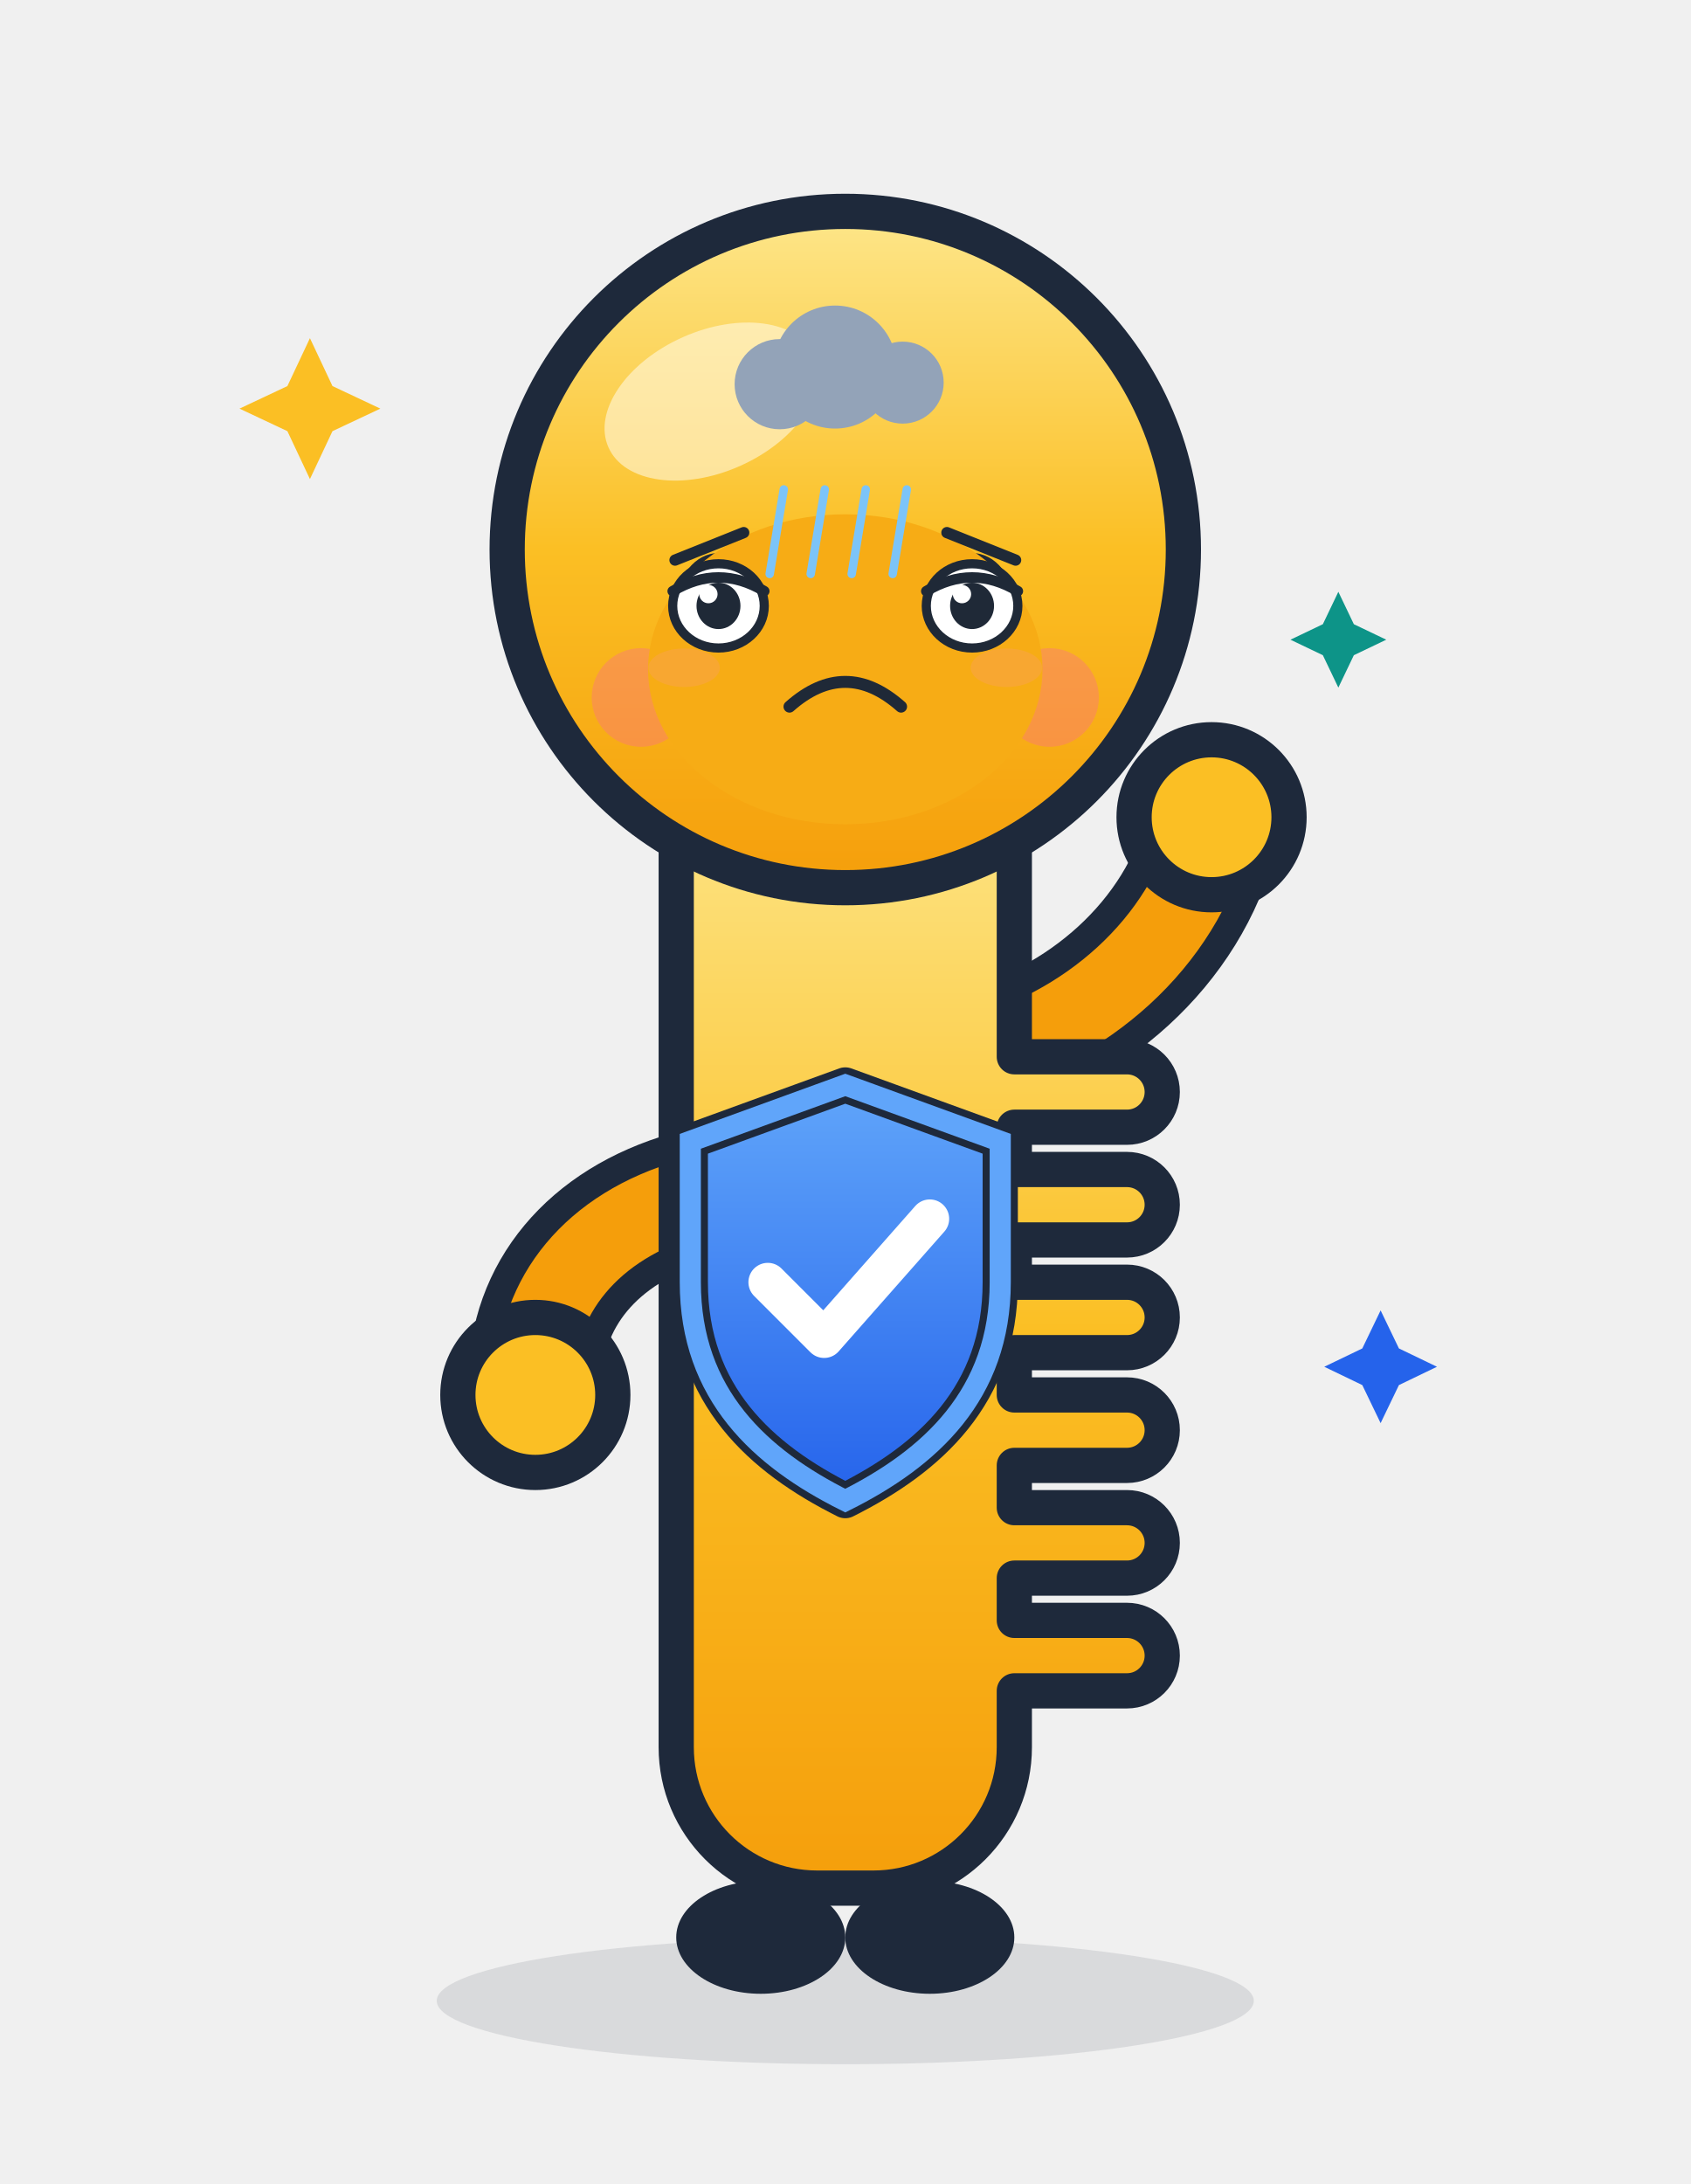
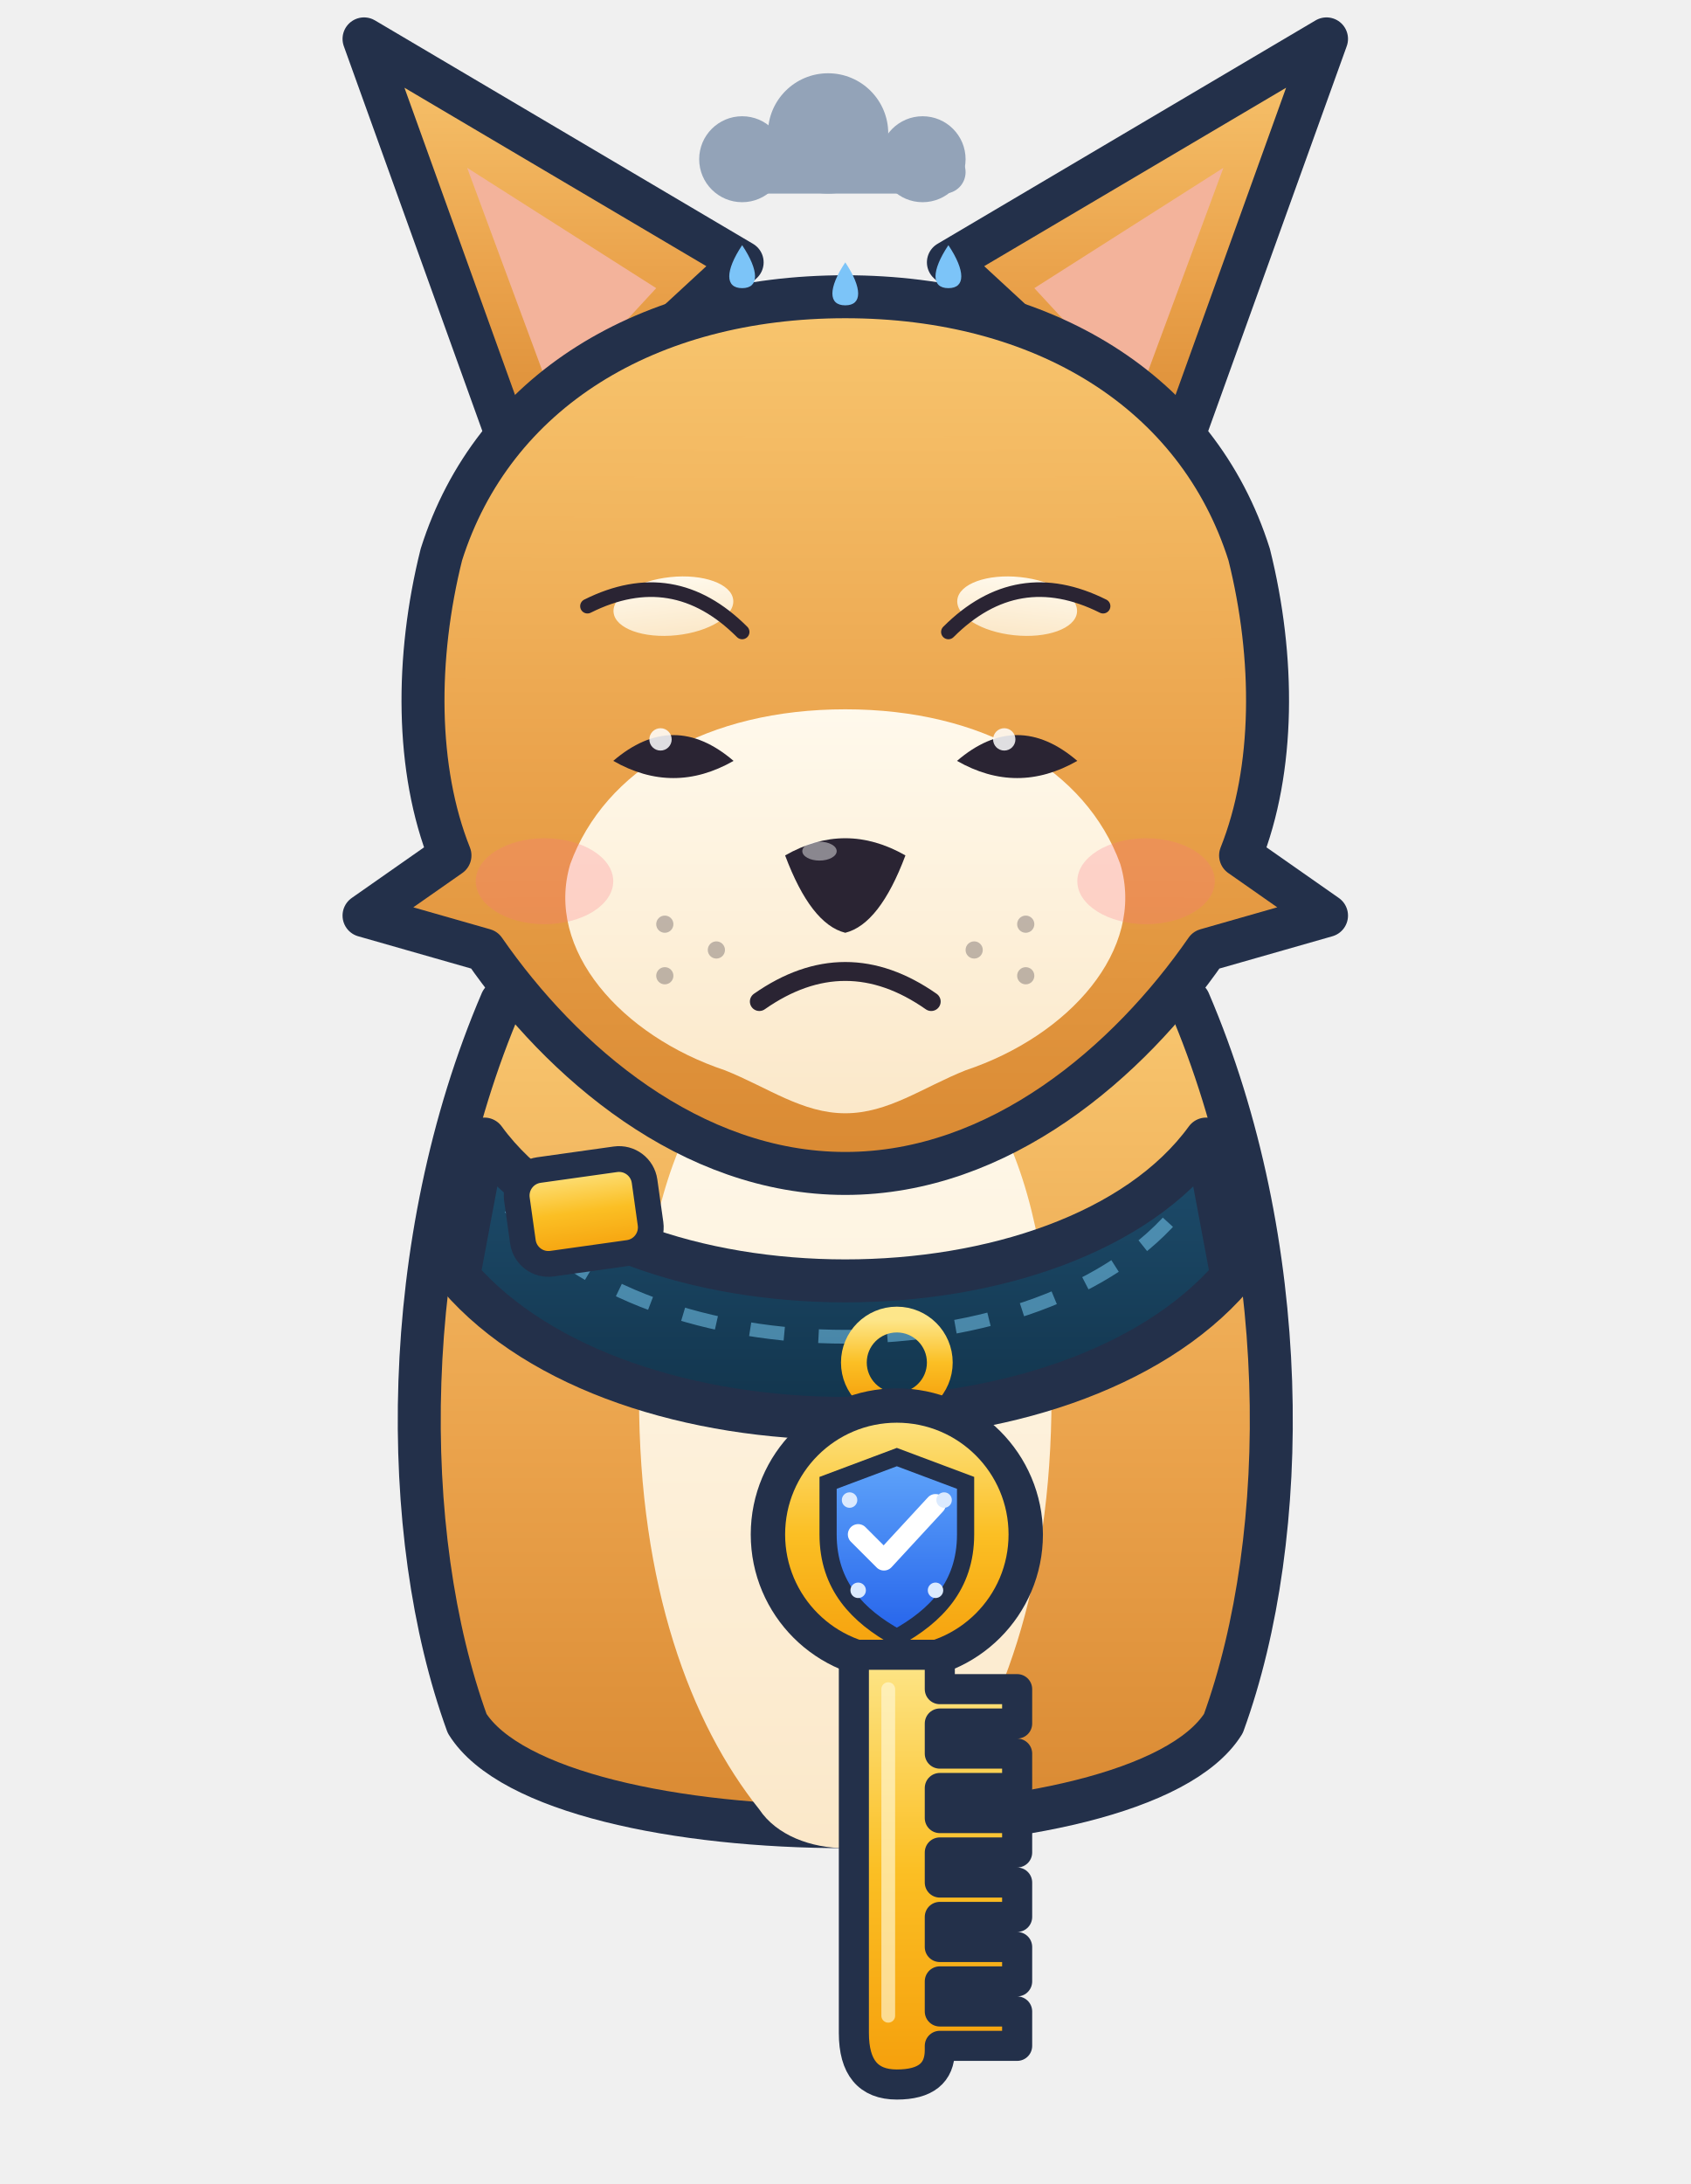
<svg xmlns="http://www.w3.org/2000/svg" viewBox="0 0 240 310" width="240" height="310" role="img" aria-label="钥匙小卫 Kee · 沮丧 Depressed">
-   <style>
- .ex-motion { animation: ex-slump 4.2s ease-in-out infinite; transform-box: fill-box; transform-origin: 50% 50%; }
+   <style>.ex-motion { animation: ex-bob 3.2s ease-in-out infinite; transform-box: fill-box; transform-origin: 50% 50%; }
.ex-anim-tear { animation: ex-tear 1.8s ease-in infinite; transform-box: fill-box; transform-origin: center; }
.ex-anim-sweat { animation: ex-tear 1.5s ease-in infinite; transform-box: fill-box; transform-origin: center; }
.ex-anim-heart { animation: ex-heart 2.2s ease-out infinite; transform-box: fill-box; transform-origin: center; }
.ex-anim-spark { animation: ex-spark 1.9s ease-in-out infinite; transform-box: fill-box; transform-origin: center; }
.ex-anim-rain { animation: ex-rain 1.4s linear infinite; transform-box: fill-box; transform-origin: center; }
.ex-anim-confetti { animation: ex-confetti 2.4s linear infinite; transform-box: fill-box; transform-origin: center; }
.ex-anim-pulse { animation: ex-pulse 1.6s ease-in-out infinite; transform-box: fill-box; transform-origin: center; }
.ex-anim-knock { animation: ex-knock 0.55s ease-in-out infinite; transform-box: fill-box; transform-origin: center; }
.ex-anim-knockline { animation: ex-knockline 0.55s ease-out infinite; transform-box: fill-box; transform-origin: center; }
.ex-anim-palm { animation: ex-palm 0.9s ease-in-out infinite; transform-box: fill-box; transform-origin: center; }
.ex-anim-steam { animation: ex-steam 1.8s ease-out infinite; transform-box: fill-box; transform-origin: center; }
.ex-anim-shock { animation: ex-shock 0.5s ease-in-out infinite; transform-box: fill-box; transform-origin: center; }
.ex-anim-please { animation: ex-please 1.4s ease-in-out infinite; transform-box: fill-box; transform-origin: center; }
.ex-anim-drift { animation: ex-drift 4.5s ease-in-out infinite; transform-box: fill-box; transform-origin: center; }
- @keyframes ex-slump { 0%,100% { transform: translateY(0); } 50% { transform: translateY(2.08px); } }
+ @keyframes ex-bob { 0%,100% { transform: translateY(0); } 50% { transform: translateY(-2.08px); } }
@keyframes ex-tear { 0% { transform: translateY(0); opacity: 0; } 18% { opacity: 1; } 100% { transform: translateY(8px); opacity: 0; } }
@keyframes ex-heart { 0% { transform: translateY(0) scale(.65); opacity: 0; } 20% { opacity: 1; } 100% { transform: translateY(-11.7px) scale(1.15); opacity: 0; } }
@keyframes ex-spark { 0%,100% { transform: scale(.6) rotate(0deg); opacity: .3; } 50% { transform: scale(1.15) rotate(25deg); opacity: 1; } }
@keyframes ex-rain { 0% { transform: translateY(0); opacity: 0; } 20% { opacity: 1; } 100% { transform: translateY(8px); opacity: 0; } }
@keyframes ex-confetti { 0% { transform: translateY(-4px) rotate(0deg); opacity: 1; } 100% { transform: translateY(14px) rotate(200deg); opacity: 0; } }
@keyframes ex-pulse { 0%,100% { transform: scale(1); opacity: .35; } 50% { transform: scale(1.18); opacity: .7; } }
@keyframes ex-knock { 0%,100% { transform: translateX(3px); } 35% { transform: translateX(0); } }
@keyframes ex-knockline { 0%,100% { transform: scaleX(.6); opacity: .35; } 35% { transform: scaleX(1); opacity: 1; } }
@keyframes ex-palm { 0%,100% { transform: translateY(0) rotate(0deg); } 50% { transform: translateY(-1px) rotate(-4deg); } }
@keyframes ex-steam { 0% { transform: translateY(0); opacity: .7; } 100% { transform: translateY(-7px); opacity: 0; } }
@keyframes ex-shock { 0%,100% { transform: scaleX(.7); opacity: .4; } 50% { transform: scaleX(1.25); opacity: 1; } }
@keyframes ex-please { 0%,100% { transform: translateY(0); } 50% { transform: translateY(-1.5px); } }
@keyframes ex-drift { 0%,100% { transform: translateY(0); } 50% { transform: translateY(-1.5px); } }
@media (prefers-reduced-motion: reduce) {
  .ex-motion, [class*="ex-anim-"] { animation: none !important; }
- }
- </style>
+ }</style>
  <g class="ex-motion ex-depressed">
-     <g class="ex-base">
+     <g transform="translate(120 108) scale(1.22) translate(-120 -100)">
      <defs>
+         <linearGradient id="keeFur" x1="0" y1="0" x2="0" y2="1">
+           <stop offset="0" stop-color="#F8C66F" />
+           <stop offset=".55" stop-color="#EAA24B" />
+           <stop offset="1" stop-color="#D98932" />
+         </linearGradient>
+         <linearGradient id="keeFace" gradientUnits="userSpaceOnUse" x1="0" y1="46" x2="0" y2="148">
+           <stop offset="0" stop-color="#F8C66F" />
+           <stop offset=".55" stop-color="#EAA24B" />
+           <stop offset="1" stop-color="#D98932" />
+         </linearGradient>
+         <linearGradient id="keeCream" x1="0" y1="0" x2="0" y2="1">
+           <stop offset="0" stop-color="#FFF9EC" />
+           <stop offset="1" stop-color="#FBE8C9" />
+         </linearGradient>
        <linearGradient id="keeGold" x1="0" y1="0" x2="0" y2="1">
          <stop offset="0" stop-color="#FDE68A" />
          <stop offset=".5" stop-color="#FBBF24" />
          <stop offset="1" stop-color="#F59E0B" />
        </linearGradient>
        <linearGradient id="keeShield" x1="0" y1="0" x2="0" y2="1">
          <stop offset="0" stop-color="#60A5FA" />
          <stop offset="1" stop-color="#2563EB" />
        </linearGradient>
+         <linearGradient id="keeCollar" x1="0" y1="0" x2="0" y2="1">
+           <stop offset="0" stop-color="#1E4E6E" />
+           <stop offset="1" stop-color="#12344C" />
+         </linearGradient>
      </defs>
-       <ellipse cx="120" cy="284" rx="58" ry="9" fill="#0F172A" opacity=".10" />
-       <g>
-         <ellipse cx="108" cy="275" rx="12" ry="8" fill="#1E293B" />
-         <ellipse cx="132" cy="275" rx="12" ry="8" fill="#1E293B" />
+       <g class="ex-base">
+         <path d="M80 128 C68 156 68 190 76 212 C86 228 154 228 164 212 C172 190 172 156 160 128 Z" fill="url(#keeFur)" stroke="#23304A" stroke-width="5" stroke-linejoin="round" />
+         <path d="M120 130 C104 130 96 148 96 174 C96 196 102 212 110 222 C114 228 126 228 130 222 C138 212 144 196 144 174 C144 148 136 130 120 130 Z" fill="url(#keeCream)" />
+         <path d="M78 144 C94 166 146 166 162 144 L165 160 C146 182 94 182 75 160 Z" fill="url(#keeCollar)" stroke="#23304A" stroke-width="5" stroke-linejoin="round" />
+         <path d="M81 152 C97 172 143 172 159 152" fill="none" stroke="#7DD3FC" stroke-width="1.6" stroke-dasharray="4 4" opacity=".5" />
+         <rect x="82" y="147" width="15" height="11" rx="3" fill="url(#keeGold)" stroke="#23304A" stroke-width="3" transform="rotate(-8 89 152)" />
+         <circle cx="126" cy="170" r="5" fill="none" stroke="url(#keeGold)" stroke-width="3" />
        <g>
-           <path d="M138 150 C154 146 168 134 172 118" fill="none" stroke="#1E293B" stroke-width="19" stroke-linecap="round" />
-           <path d="M138 150 C154 146 168 134 172 118" fill="none" stroke="#F59E0B" stroke-width="11" stroke-linecap="round" />
-           <circle cx="172" cy="116" r="11" fill="#FBBF24" stroke="#1E293B" stroke-width="5" />
+           <circle cx="126" cy="190" r="15" fill="url(#keeGold)" stroke="#23304A" stroke-width="4" />
+           <path d="M126 181 L134 184 V190 C134 196 130.5 199.5 126 202 C121.5 199.5 118 196 118 190 V184 Z" fill="url(#keeShield)" stroke="#23304A" stroke-width="2" />
+           <path d="M121.5 190 L124.5 193 L130.5 186.5" fill="none" stroke="#FFFFFF" stroke-width="2.4" stroke-linecap="round" stroke-linejoin="round" />
+           <circle cx="120.5" cy="186" r=".9" fill="#DBEAFE" />
+           <circle cx="131.5" cy="186" r=".9" fill="#DBEAFE" />
+           <circle cx="121.5" cy="196.5" r=".9" fill="#DBEAFE" />
+           <circle cx="130.5" cy="196.5" r=".9" fill="#DBEAFE" />
+           <path d="M121 204 L121 248 Q121 254 126 254 Q131 254 131 250                  L131 249.5 L140 249.5 L140 245.5 L131 245.5                  L131 242 L140 242 L140 238 L131 238                  L131 234.5 L140 234.5 L140 230.5 L131 230.5                  L131 227 L140 227 L140 223 L131 223                  L131 219.5 L140 219.5 L140 215.5 L131 215.5                  L131 212 L140 212 L140 208 L131 208                  L131 204 Z" fill="url(#keeGold)" stroke="#23304A" stroke-width="3.5" stroke-linejoin="round" />
+           <path d="M125 208 V246" stroke="#FFF7D6" stroke-width="1.6" stroke-linecap="round" opacity=".65" />
        </g>
-         <path d="M98 170 C84 174 76 184 76 196" fill="none" stroke="#1E293B" stroke-width="19" stroke-linecap="round" />
-         <path d="M98 170 C84 174 76 184 76 196" fill="none" stroke="#F59E0B" stroke-width="11" stroke-linecap="round" />
-         <circle cx="76" cy="198" r="11" fill="#FBBF24" stroke="#1E293B" stroke-width="5" />
-         <path d="M96 110 H144 V150 h16 a5 5 0 0 1 0 10 h-16 V166 h16 a5 5 0 0 1 0 10 h-16 V182 h16 a5 5 0 0 1 0 10 h-16 V198 h16 a5 5 0 0 1 0 10 h-16 V214 h16 a5 5 0 0 1 0 10 h-16 V230 h16 a5 5 0 0 1 0 10 h-16 V248 a20 20 0 0 1 -20 20 H116 a20 20 0 0 1 -20 -20 Z" fill="url(#keeGold)" stroke="#1E293B" stroke-width="5" stroke-linejoin="round" />
-         <path d="M120 154 L142 162 V182 C142 198 132 207 120 213 C108 207 98 198 98 182 V162 Z" fill="url(#keeShield)" stroke="#1E293B" stroke-width="5" stroke-linejoin="round" />
-         <path d="M109 182 l8 8 l15 -17" fill="none" stroke="#FFFFFF" stroke-width="5.5" stroke-linecap="round" stroke-linejoin="round" />
-         <g transform="translate(120 182)">
-           <path d="M0 -28 L22 -20 V0 C22 16 12 25 0 31 C-12 25 -22 16 -22 0 V-20 Z" fill="none" stroke="#60A5FA" stroke-width="3">
-         
-         
-       </path>
+         <path d="M82 66 L64 16 L108 42 Z" fill="url(#keeFur)" stroke="#23304A" stroke-width="5" stroke-linejoin="round" />
+         <path d="M158 66 L176 16 L132 42 Z" fill="url(#keeFur)" stroke="#23304A" stroke-width="5" stroke-linejoin="round" />
+         <path d="M86 58 L76 31 L98 45 Z" fill="#F3B39B" />
+         <path d="M154 58 L164 31 L142 45 Z" fill="#F3B39B" />
+         <path d="M120 46 C97 46 79 57 73 76 C70 88 70 101 74 111 L64 118 L78 122 C87 135 102 148 120 148 C138 148 153 135 162 122 L176 118 L166 111 C170 101 170 88 167 76 C161 57 143 46 120 46 Z" fill="url(#keeFur)" stroke="#23304A" stroke-width="5" stroke-linejoin="round" />
+       </g>
+       <g class="ex-face">
+         <ellipse cx="120" cy="98" rx="45" ry="37" fill="url(#keeFace)" />
+         <path d="M120 94 C104 94 92 101 88 112 C85 122 94 132 106 136 C111 138 115 141 120 141 C125 141 129 138 134 136 C146 132 155 122 152 112 C148 101 136 94 120 94 Z" fill="url(#keeCream)" />
+         <ellipse cx="100" cy="82" rx="7" ry="3.4" fill="url(#keeCream)" transform="rotate(-6 100 82)" />
+         <ellipse cx="140" cy="82" rx="7" ry="3.4" fill="url(#keeCream)" transform="rotate(6 140 82)" />
+         <path d="M90 82 Q100 77 108 85" fill="none" stroke="#2A2433" stroke-width="1.7" stroke-linecap="round" />
+         <path d="M150 82 Q140 77 132 85" fill="none" stroke="#2A2433" stroke-width="1.7" stroke-linecap="round" />
+         <path d="M93 100 Q100 94 107 100 Q100 104 93 100 Z" fill="#2A2433" />
+         <circle cx="98.5" cy="97.5" r="1.3" fill="#FFFFFF" opacity=".85" />
+         <path d="M133 100 Q140 94 147 100 Q140 104 133 100 Z" fill="#2A2433" />
+         <circle cx="138.5" cy="97.5" r="1.3" fill="#FFFFFF" opacity=".85" />
+         <path d="M110 128 Q120 121 130 128" fill="none" stroke="#2A2433" stroke-width="2.2" stroke-linecap="round" />
+         <path d="M113 111 Q120 107 127 111 Q124 119 120 120 Q116 119 113 111 Z" fill="#2A2433" />
+         <ellipse cx="117" cy="110.5" rx="2" ry="1.1" fill="#FFFFFF" opacity=".45" />
+         <g fill="#2A2433" opacity=".3">
+           <circle cx="99" cy="119" r="1" />
+           <circle cx="105" cy="122" r="1" />
+           <circle cx="99" cy="125" r="1" />
+           <circle cx="141" cy="119" r="1" />
+           <circle cx="135" cy="122" r="1" />
+           <circle cx="141" cy="125" r="1" />
        </g>
-         <circle cx="120" cy="78" r="48" fill="url(#keeGold)" stroke="#1E293B" stroke-width="5" />
-         <ellipse cx="101" cy="57" rx="16" ry="10" fill="#FFFBEB" opacity=".55" transform="rotate(-24 101 57)" />
-         <ellipse cx="102" cy="86" rx="6" ry="7.5" fill="#1F2937">
-       
-     </ellipse>
-         <ellipse cx="138" cy="86" rx="6" ry="7.5" fill="#1F2937">
-       
-     </ellipse>
-         <circle cx="104" cy="83" r="2.2" fill="#FFFFFF" />
-         <circle cx="140" cy="83" r="2.2" fill="#FFFFFF" />
-         <circle cx="91" cy="99" r="7" fill="#FB7185" opacity=".4" />
-         <circle cx="149" cy="99" r="7" fill="#FB7185" opacity=".4" />
-         <path d="M108 97 q12 14 24 0" fill="none" stroke="#1F2937" stroke-width="4.5" stroke-linecap="round" />
-       </g>
-       <path d="M44 48 l3.2 6.8 6.8 3.2 -6.8 3.2 -3.2 6.8 -3.2 -6.8 -6.8 -3.2 6.8 -3.2 z" fill="#FBBF24">
-     
-   </path>
-       <path d="M196 186 l2.6 5.4 5.4 2.6 -5.4 2.6 -2.6 5.4 -2.6 -5.4 -5.4 -2.6 5.4 -2.6 z" fill="#2563EB">
-     
-   </path>
-       <path d="M190 84 l2.2 4.6 4.6 2.2 -4.6 2.2 -2.2 4.6 -2.2 -4.6 -4.6 -2.2 4.6 -2.2 z" fill="#0D9488">
-     
-   </path>
-     </g>
-     <g class="ex-face">
-       <ellipse cx="120" cy="95" rx="28" ry="22" fill="#F7AC15" />
-       <path d="M 95.83,79.5 L 105.58,75.6" stroke="#1F2937" stroke-width="1.6" stroke-linecap="round" />
-       <path d="M 144.18,79.5 L 134.43,75.6" stroke="#1F2937" stroke-width="1.6" stroke-linecap="round" />
-       <ellipse cx="102" cy="86" rx="6.5" ry="5.98" fill="#FFFFFF" stroke="#1F2937" stroke-width="1.3" />
-       <ellipse cx="102" cy="86" rx="3.12" ry="3.29" fill="#1F2937" />
-       <circle cx="100.57" cy="84.33" r="1.3" fill="#FFFFFF" />
-       <path d="M 95.5,83.91 Q 102,80.02 108.5,83.91" fill="none" stroke="#1F2937" stroke-width="1.49" stroke-linecap="round" />
-       <ellipse cx="138" cy="86" rx="6.5" ry="5.98" fill="#FFFFFF" stroke="#1F2937" stroke-width="1.3" />
-       <ellipse cx="138" cy="86" rx="3.12" ry="3.29" fill="#1F2937" />
-       <circle cx="136.57" cy="84.33" r="1.3" fill="#FFFFFF" />
-       <path d="M 131.5,83.91 Q 138,80.02 144.5,83.91" fill="none" stroke="#1F2937" stroke-width="1.49" stroke-linecap="round" />
-       <path d="M 112.08,100.3 Q 120,93.28 127.92,100.3" fill="none" stroke="#1F2937" stroke-width="1.7" stroke-linecap="round" />
-       <ellipse cx="97.12" cy="94.78" rx="5.07" ry="2.73" fill="#FF8FB3" opacity="0.18" />
-       <ellipse cx="142.88" cy="94.78" rx="5.07" ry="2.73" fill="#FF8FB3" opacity="0.18" />
-       <g class="ex-anim-drift">
-         <circle cx="110.69" cy="54.53" r="6.4" fill="#93A3B8" />
-         <circle cx="118.55" cy="52.1" r="8.73" fill="#93A3B8" />
-         <circle cx="128.15" cy="54.31" r="5.82" fill="#93A3B8" />
-         <rect x="106.91" y="53.42" width="26.19" height="4.64" rx="2.32" fill="#93A3B8" />
-       </g>
-       <g transform="translate(111.27 69.47)">
-         <path class="ex-anim-rain" style="animation-delay:0.0s" d="M 0 0 L -2 12" stroke="#7CC4F8" stroke-width="1.2" stroke-linecap="round" />
-       </g>
-       <g transform="translate(117.09 69.47)">
-         <path class="ex-anim-rain" style="animation-delay:0.22s" d="M 0 0 L -2 12" stroke="#7CC4F8" stroke-width="1.2" stroke-linecap="round" />
-       </g>
-       <g transform="translate(122.91 69.47)">
-         <path class="ex-anim-rain" style="animation-delay:0.44s" d="M 0 0 L -2 12" stroke="#7CC4F8" stroke-width="1.2" stroke-linecap="round" />
-       </g>
-       <g transform="translate(128.73 69.47)">
-         <path class="ex-anim-rain" style="animation-delay:0.66s" d="M 0 0 L -2 12" stroke="#7CC4F8" stroke-width="1.2" stroke-linecap="round" />
+         <ellipse cx="85" cy="114" rx="8" ry="5" fill="#FB7185" opacity=".25" />
+         <ellipse cx="155" cy="114" rx="8" ry="5" fill="#FB7185" opacity=".25" />
+         <g class="ex-anim-drift">
+           <circle cx="108" cy="30" r="5" fill="#93A3B8" />
+           <circle cx="118" cy="27" r="7" fill="#93A3B8" />
+           <circle cx="129" cy="30" r="5" fill="#93A3B8" />
+           <rect x="104" y="29" width="30" height="5" rx="2.5" fill="#93A3B8" />
+         </g>
+         <g transform="translate(108 40)">
+           <path class="ex-anim-rain" style="animation-delay:0s" d="M0 0 C2 3 2 5 0 5 C-2 5 -2 3 0 0 Z" fill="#7CC4F8" />
+         </g>
+         <g transform="translate(120 42)">
+           <path class="ex-anim-rain" style="animation-delay:.4s" d="M0 0 C2 3 2 5 0 5 C-2 5 -2 3 0 0 Z" fill="#7CC4F8" />
+         </g>
+         <g transform="translate(132 40)">
+           <path class="ex-anim-rain" style="animation-delay:.8s" d="M0 0 C2 3 2 5 0 5 C-2 5 -2 3 0 0 Z" fill="#7CC4F8" />
+         </g>
      </g>
    </g>
  </g>
</svg>
